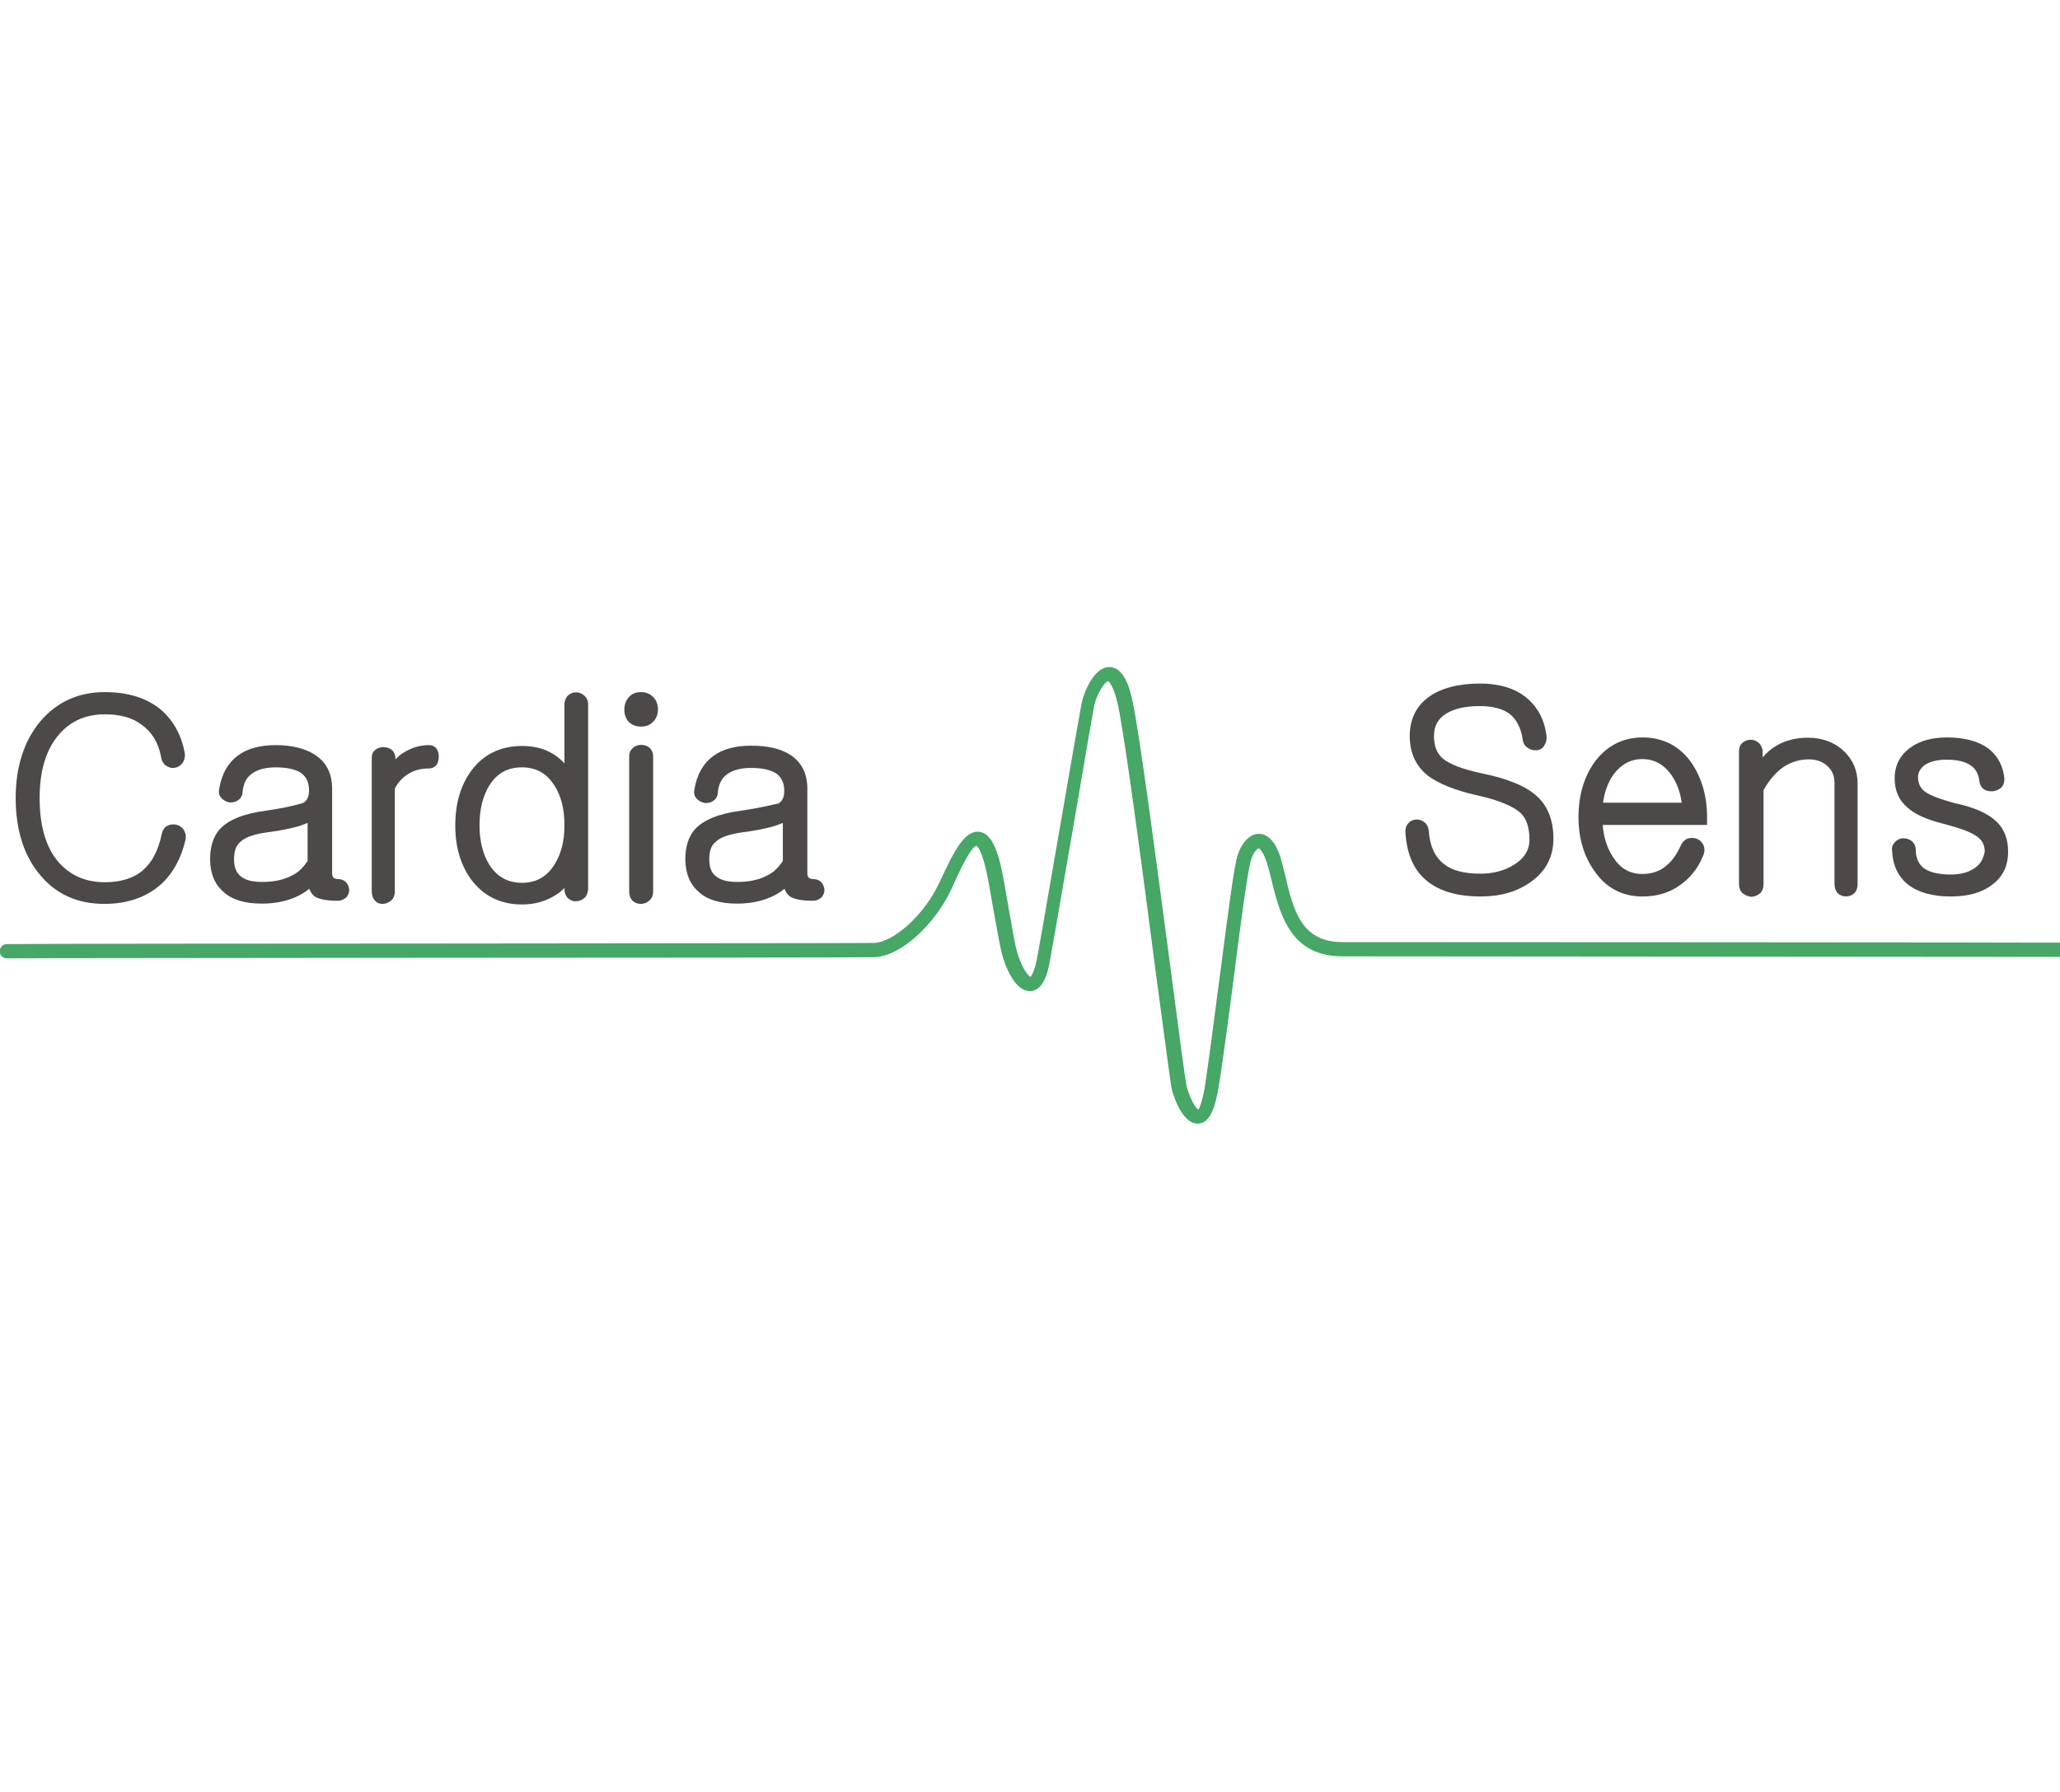
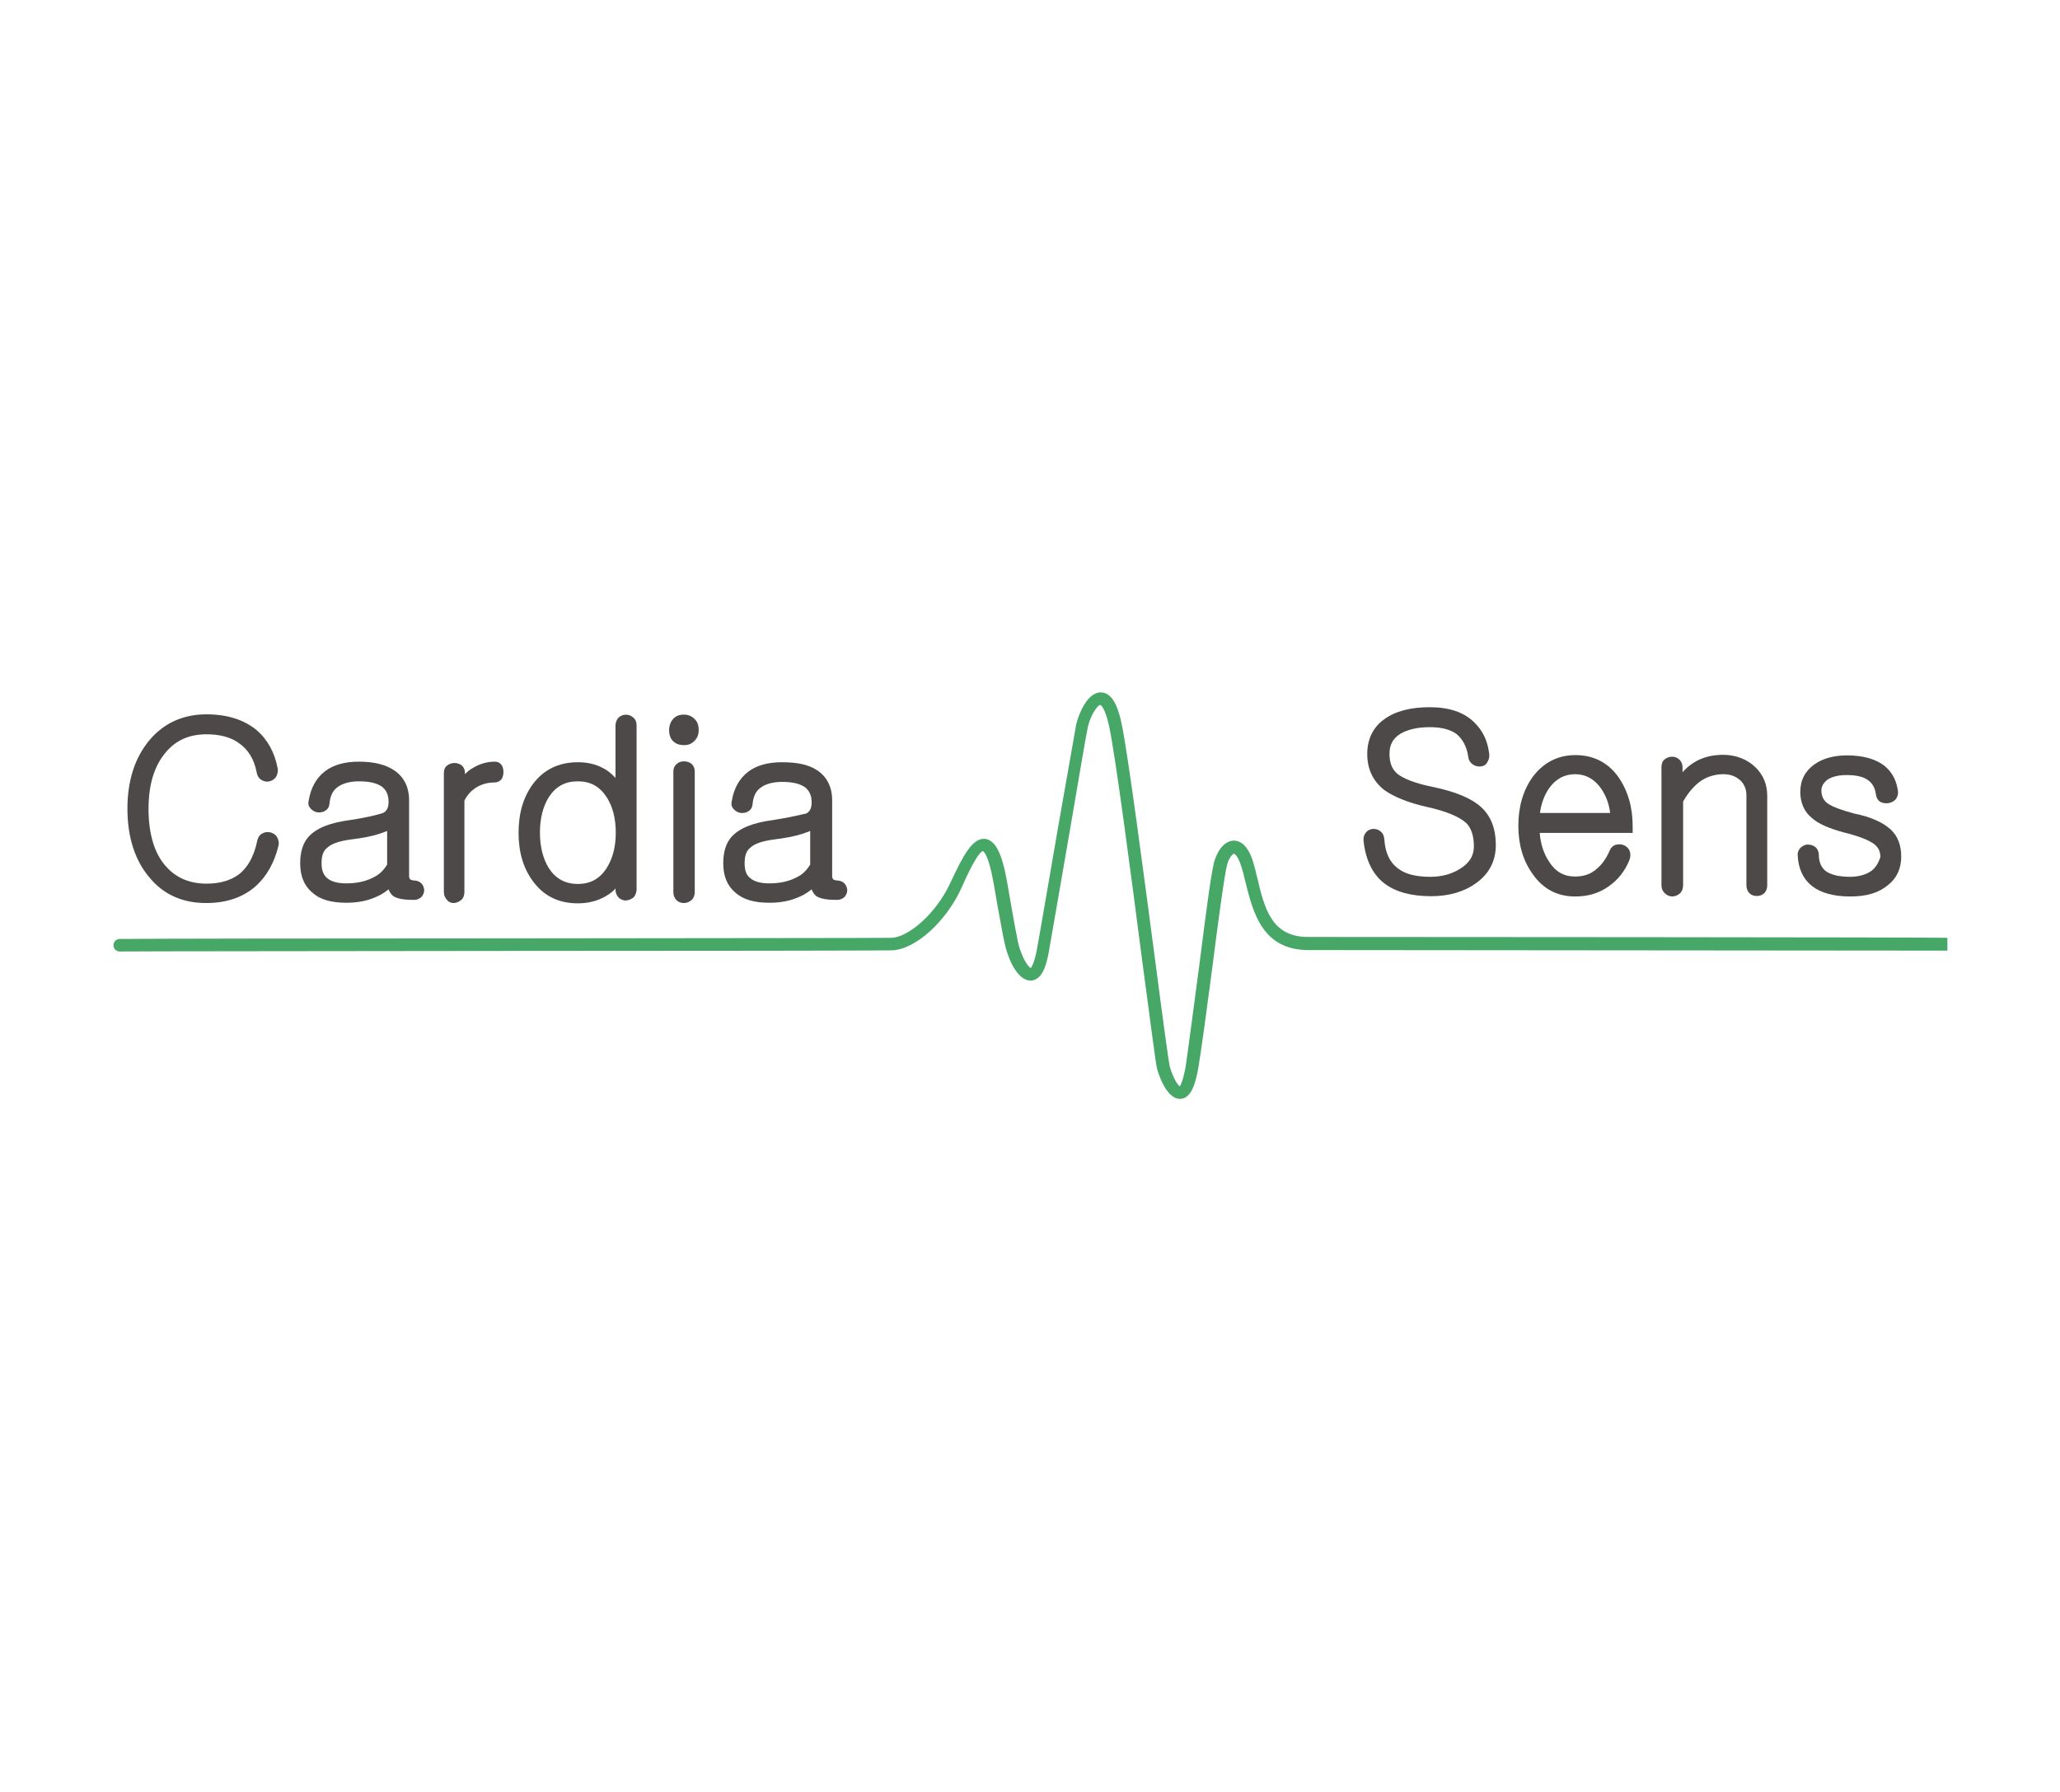
<svg xmlns="http://www.w3.org/2000/svg" version="1.1" id="Calque_1" x="0px" y="0px" viewBox="0 0 722.6 628.4" style="enable-background:new 0 0 722.6 628.4;" xml:space="preserve">
  <style type="text/css">
	.st0{fill:#46A767;}
	.st1{fill:#4D4948;}
</style>
  <g>
-     <path class="st0" d="M470.8,330.5c-14.4,0-17.2-11.4-20-23.5c-0.4-1.4-0.6-2.6-1-3.9c-1.7-7-4.5-10.4-8.1-10.6   c-3.1,0-6,2.7-7.6,7.6c-1.2,3.7-3.1,18.4-6.2,42.2c-2,15.2-4,30.7-5.3,39.2c-1.1,6.2-2.2,7.6-2.2,7.8c-1.1-0.5-3.2-4.5-4.1-8   c-0.5-1.9-3-20.9-5.6-40.9c-4.6-34.7-10.8-82.1-13.4-94.3c-1.1-5.2-3.2-12.1-8.2-12.1l0,0c-5.3,0-8.8,8.6-9.7,12.7   c-0.6,3.1-3.5,19.8-6.8,38.9c-3.4,19.4-7.1,41.3-8.7,49.9c-1.1,6-2.4,7.1-2.4,7.2c-0.7-0.2-2.4-2.4-3.5-5.3   c-1.5-3.6-1.5-3.6-4.4-20l-1.6-9.1c-2-11.1-4.6-16-8.5-16.5c-5.1-0.6-8.8,6.7-13.6,17c-5.7,12.7-16.8,21.8-23.3,22   c-3.9,0.1-79.1,0.1-151.8,0.2c-71,0-144.4,0.1-152.4,0.2c-1.4,0-2.5,1.1-2.5,2.5s1.1,2.5,2.5,2.5l0,0c8-0.1,81.4-0.1,152.3-0.2   c76.1,0,147.9-0.1,151.9-0.2c9.2-0.2,21.6-11.4,27.6-24.9c1.5-3.4,6.2-13.8,8.3-14.2c0.1,0,2.1,1,4.2,12.4l1.6,9.1   c3,16.7,3.1,16.9,4.7,21c1.1,2.7,4.1,8.8,8.6,8.5c4.4-0.4,6-6.3,6.8-11.3c1.6-8.6,5.3-30.6,8.7-49.9c3.1-18.4,6.1-35.7,6.7-38.8   c0.9-4.2,3.7-8.6,4.9-8.7c0,0,1.7,0.7,3.4,8.1c2.6,11.9,8.8,59.3,13.3,93.9c3.4,25.1,5.2,39.4,5.7,41.4c0,0.1,3.1,11.8,9,11.8h0.1   c4.5-0.1,6.1-6.5,7.1-11.9c1.5-8.6,3.5-24.3,5.5-39.4c2.2-17.7,4.9-37.7,6-41.2c1-3.1,2.4-4.1,2.7-4.1c0,0,1.7,0.5,3.4,6.8   c0.4,1.2,0.6,2.5,1,3.9c3,12.2,6.6,27.2,24.9,27.2c18.2,0,251.8,0.2,251.8,0.2v-5C722.5,330.6,489,330.5,470.8,330.5z" />
-     <path class="st1" d="M36.6,317.1c8.2,0,14.8-2.4,19.8-6.8c4.1-3.7,7.1-9,8.6-15.4c0.4-1.5,0.1-2.7-0.5-3.7c-0.6-1-1.5-1.6-2.7-1.9   c-1.1-0.2-2.1-0.1-3.1,0.4c-1.1,0.6-1.7,1.6-2,3c-1.2,6-3.7,10.4-7.3,13.2c-3.2,2.4-7.5,3.6-12.6,3.6c-6.8,0-12.2-2.4-16.3-7.1   c-4.4-5.1-6.6-12.7-6.6-22.4c0-9.5,2.2-16.9,6.6-22.1c4.2-5,9.6-7.3,16.3-7.3c5.1,0,9.5,1.1,12.7,3.5c3.7,2.6,6,6.3,7,11.4   c0.2,1.5,0.9,2.6,1.9,3.2c0.9,0.6,2,0.9,3.1,0.6c1.1-0.2,2-0.9,2.6-1.7c0.6-1,0.9-2.1,0.7-3.4c-1.1-6.2-3.9-11.3-8.2-15.1   c-5-4.2-11.6-6.3-19.9-6.3c-9.2,0-16.8,3.5-22.5,10.2c-5.7,6.8-8.7,15.9-8.7,27c0,11.3,3,20.5,8.7,27.1   C19.7,313.7,27.2,317.1,36.6,317.1z" />
-     <path class="st1" d="M93.3,284.4c-7.8,1-13.3,3.2-16.4,6.7c-2.1,2.5-3.2,6-3.2,10.3c0,4.9,1.6,8.8,4.6,11.4   c3.1,2.9,7.6,4.2,13.6,4.2c4.2,0,8.1-0.7,11.6-2.2c1.7-0.7,3.4-1.7,5-3c0.4,1.1,1,2,1.9,2.7c1.6,1,4.2,1.5,8.1,1.5   c1.2,0,2.2-0.5,3-1.2c0.6-0.7,1-1.6,1-2.7c-0.1-1-0.5-1.9-1.1-2.6c-0.7-0.7-1.7-1.1-2.7-1.1c-0.7,0-1.4-0.2-1.7-0.5   c-0.4-0.4-0.5-0.9-0.5-1.5v-29.7c0-5.3-2-9.3-6-11.9c-3.4-2.2-8-3.4-13.8-3.4c-5.5,0-10,1.2-13.3,3.7c-3.5,2.6-5.7,6.6-6.5,11.6   c-0.4,1.7,0.2,2.7,0.9,3.4c0.7,0.7,1.6,1.2,2.7,1.4h0.4c1,0,1.9-0.2,2.5-0.7c1-0.6,1.6-1.6,1.7-2.9c0.2-2.7,1.2-4.9,2.9-6.2   c1.9-1.6,4.9-2.5,8.7-2.5c4.1,0,7.1,0.7,9.1,2.1c1.7,1.4,2.6,3.2,2.6,6c0,2.2-0.7,3.6-2.1,4.4C104.5,282.2,101.4,283.2,93.3,284.4z    M82.1,301.4c0-2.9,0.7-4.9,2.4-6.2c1.7-1.6,4.9-2.6,9.2-3.2c4.7-0.6,8.5-1.4,11.2-2.2c1.1-0.4,2.1-0.7,3-1.1v13.3   c-1.4,2.2-3.1,4-5.6,5.2c-2.9,1.5-6.3,2.2-10.4,2.2c-3.5,0-6-0.7-7.6-2.1C82.8,306,82.1,304.1,82.1,301.4z" />
-     <path class="st1" d="M134.2,317.1c1,0,2-0.4,2.9-1.1c0.9-0.7,1.4-1.9,1.4-3.2v-36.1c1-2.1,2.5-3.7,4.4-5c2.1-1.4,4.6-2.1,7.5-2.1   c1,0,1.9-0.4,2.5-1c0.7-0.7,1-1.9,1-3.2c-0.1-3.6-2.4-4-3.4-4c-3.2,0-6.1,0.9-8.7,2.5c-1.1,0.6-2.1,1.5-3.1,2.5V266   c0-1.2-0.5-2.4-1.5-3.1c-1.6-1.1-4-1.1-5.6,0.2c-0.9,0.7-1.2,1.7-1.2,2.9v46.8c0,1.2,0.4,2.4,1.2,3.2   C132.1,316.7,133.1,317.1,134.2,317.1z" />
-     <path class="st1" d="M183.1,317.3c4,0,7.6-0.9,10.8-2.7c1.6-0.9,3-1.9,4.1-3.1v0.5c0,1.2,0.4,2.2,1.2,3.1c0.7,0.6,1.6,1.1,2.7,1.1   c1.1,0,2.1-0.4,2.9-1c0.9-0.7,1.4-1.9,1.5-3.2v-64.8c0-1.4-0.5-2.5-1.4-3.2c-1.6-1.5-4-1.5-5.7,0c-0.7,0.7-1.2,1.9-1.2,3.1v20.7   c-1.5-1.6-3.2-3-5.1-3.9c-2.7-1.5-6.1-2.2-9.8-2.2c-7.6,0-13.6,3-17.8,8.7c-3.7,5.1-5.6,11.4-5.6,19.2c0,7.6,1.9,13.9,5.6,19   C169.6,314.3,175.5,317.3,183.1,317.3z M183.1,269.2c4.9,0,8.5,2,11.2,6.1c2.5,3.7,3.7,8.5,3.7,14.2c0,5.6-1.2,10.3-3.7,14.1   c-2.7,4.1-6.3,6.1-11.2,6.1s-8.6-2-11.3-6.1c-2.4-3.7-3.6-8.5-3.6-14.1c0-5.7,1.2-10.4,3.6-14.2   C174.5,271.2,178.1,269.2,183.1,269.2z" />
-     <path class="st1" d="M224.9,254.9c1.9,0,3.2-0.6,4.4-1.9c1-1.1,1.5-2.5,1.5-4.1c0-1.6-0.5-3.1-1.5-4.2c-1.1-1.2-2.6-1.9-4.4-1.9   c-1.9,0-3.4,0.6-4.5,2c-0.9,1.1-1.4,2.6-1.4,4.2s0.5,3,1.4,4.1C221.6,254.3,223,254.9,224.9,254.9z" />
-     <path class="st1" d="M222.1,262.3c-0.6,0.5-1.4,1.4-1.4,3v47.5c0,1.2,0.4,2.4,1.2,3.2c0.7,0.7,1.7,1.1,2.9,1.1   c1.1,0,2.1-0.4,2.9-1.1c0.9-0.7,1.4-1.9,1.4-3.2v-47.6c0-1.2-0.5-2.2-1.4-3C226.2,261,223.5,261,222.1,262.3z" />
-     <path class="st1" d="M260,284.4c-7.8,1-13.3,3.2-16.4,6.7c-2.1,2.5-3.2,6-3.2,10.3c0,4.9,1.6,8.8,4.6,11.4   c3.1,2.9,7.6,4.2,13.6,4.2c4.2,0,8.1-0.7,11.6-2.2c1.7-0.7,3.4-1.7,5-3c0.4,1.1,1,2,1.9,2.7c1.6,1,4.2,1.5,8.1,1.5   c1.2,0,2.2-0.5,3-1.2c0.6-0.7,1-1.6,1-2.7c-0.1-1-0.5-1.9-1.1-2.6c-0.7-0.7-1.7-1.1-2.7-1.1c-0.7,0-1.4-0.2-1.7-0.5   c-0.4-0.4-0.5-0.9-0.5-1.5v-29.7c0-5.3-2-9.3-6-11.9c-3.4-2.2-8-3.2-13.8-3.2c-5.5,0-10,1.2-13.3,3.7c-3.5,2.6-5.7,6.6-6.5,11.6   c-0.4,1.7,0.2,2.7,0.9,3.4c0.7,0.7,1.6,1.2,2.7,1.4h0.4c1,0,1.9-0.2,2.5-0.7c1-0.6,1.6-1.6,1.7-2.9c0.2-2.7,1.2-4.9,2.9-6.2   c1.9-1.6,4.9-2.5,8.7-2.5c4.1,0,7.1,0.7,9.1,2.1c1.7,1.4,2.6,3.2,2.6,6c0,2.2-0.7,3.6-2.1,4.4C271.2,282.2,268,283.2,260,284.4z    M248.8,301.4c0-2.9,0.7-4.9,2.4-6.2c1.7-1.6,4.9-2.6,9.2-3.2c4.7-0.6,8.5-1.4,11.2-2.2c1.1-0.4,2.1-0.7,3-1.1v13.3   c-1.4,2.2-3.1,4-5.6,5.2c-2.9,1.5-6.3,2.2-10.4,2.2c-3.5,0-6-0.7-7.6-2.1C249.4,306,248.8,304.1,248.8,301.4z" />
-     <path class="st1" d="M501,309.4c4.4,3.4,10.6,5.1,18.4,5.1c7,0,12.9-1.7,17.7-5.2c5.2-3.7,7.8-8.8,7.8-15.1   c0-6.3-1.9-11.3-5.7-14.8c-3.9-3.6-10.2-6.2-19.4-8.1c-6.6-1.4-11.1-3.1-13.6-5.1c-2.2-1.9-3.2-4.5-3.2-8c0-3.5,1.4-6,4.2-7.8   c2.7-1.7,6.7-2.7,11.7-2.7c4.6,0,8.1,0.9,10.6,2.7c2.4,1.9,4,4.9,4.6,8.8c0.1,1.4,0.7,2.4,1.7,3.1c0.9,0.6,1.7,0.9,2.7,0.9h0.5   c1.2-0.1,2.2-0.7,2.7-1.7c0.7-1,1-2.4,0.7-3.9c-0.7-4.9-2.7-8.8-5.8-11.8c-4.1-4-10-6-17.5-6c-7.5,0-13.6,1.6-17.9,4.7   c-4.5,3.2-6.7,8-6.7,13.7c0,6,2.2,10.7,6.6,14.1c3.6,2.6,9.3,5,17,6.7c7.7,1.7,12.8,3.9,15.4,6.3c2,2,3,5.1,3,9.3   c0,3.7-1.9,6.7-5.8,9c-3.4,2-7.2,2.9-11.4,2.9c-5.7,0-10-1.1-12.8-3.4c-3.1-2.4-4.9-6.1-5.3-11.4c-0.1-1.4-0.6-2.5-1.5-3.2   c-0.7-0.6-1.6-1-2.6-1h-0.4c-1,0.1-2,0.5-2.6,1.2c-0.9,0.9-1.2,2.1-1.1,3.5C493.5,300,496.2,305.8,501,309.4z" />
-     <path class="st1" d="M576.1,314.5c5,0,9.3-1.2,13.1-3.9c3.6-2.5,6.5-6,8.3-10.6c0.5-1.2,0.5-2.5,0-3.6c-0.5-1-1.2-1.7-2.2-2.1   c-1.1-0.4-2-0.5-3.4-0.1c-1.1,0.5-1.9,1.4-2.4,2.6c-1.4,3-3,5.3-4.9,6.8c-2.2,2-5.1,3-8.5,3c-4.4,0-7.7-1.9-10.2-5.8   c-2.1-3.1-3.4-7-3.7-11.4h36.6v-2.7c0-7.5-1.9-13.9-5.6-19.3c-4.2-5.8-10-8.7-17-8.7s-12.7,3-16.9,8.7c-3.7,5.2-5.6,11.7-5.6,19.2   c0,7.5,1.9,13.8,5.6,19C563.4,311.5,569,314.5,576.1,314.5z M576.1,266.3c4.2,0,7.6,1.9,10.2,5.6c2,2.9,3.1,6.1,3.6,9.7h-27.6   c0.5-3.7,1.7-7,3.6-9.8C568.6,268.2,571.9,266.3,576.1,266.3z" />
-     <path class="st1" d="M614.5,314.6L614.5,314.6L614.5,314.6c1.1-0.1,2-0.5,2.9-1.2c0.9-0.9,1.2-2,1.2-3.4v-32.8   c2-3.6,4.4-6.3,7.1-8.2c2.6-1.7,5.6-2.6,8.8-2.6c2.9,0,5.1,0.9,6.8,2.6c1.5,1.5,2.2,3.4,2.2,5.7v35.5c0,1.2,0.4,2.4,1.2,3.2   c1.5,1.4,4,1.5,5.7,0c0.9-0.9,1.2-2,1.2-3.2v-35.3c0-4.4-1.5-8.1-4.5-11.1c-3.2-3.2-7.6-5-12.9-5c-4.1,0-7.8,0.9-10.9,2.7   c-1.9,1.1-3.6,2.5-5,4.2v-1.9c0-1.2-0.5-2.4-1.4-3.2c-1.6-1.5-4.1-1.4-5.7,0c-0.9,0.7-1.2,1.9-1.2,3.1v46.4c0,1.4,0.4,2.4,1.2,3.2   C612.3,314.1,613.3,314.6,614.5,314.6z" />
-     <path class="st1" d="M693,304.3c-2.1,1.6-5,2.5-8.7,2.5c-4.5,0-7.8-0.9-9.7-2.4c-1.7-1.5-2.6-3.5-2.6-6.5c-0.1-1.2-0.6-2.2-1.5-2.9   c-0.7-0.5-1.5-0.9-2.7-0.9c-1.1-0.1-2.1,0.4-2.9,1.1c-0.9,0.9-1.4,1.9-1.2,3.1c0.2,5.2,2.1,9.3,5.7,12.1c3.5,2.7,8.6,4.1,14.9,4.1   c6.5,0,11.4-1.5,15.1-4.6c3.4-2.7,5-6.5,5-11.1c0-4.5-1.4-8.1-4.2-10.7c-2.9-2.7-7.6-4.9-14.4-6.3c-5.1-1.4-8.7-2.7-10.6-4.1   c-1.6-1.2-2.4-2.9-2.4-5.1c0-1.7,0.9-3.2,2.6-4.4c1.9-1.1,4.4-1.7,7.3-1.7c3.9,0,6.8,0.7,8.7,2.1c1.7,1.2,2.6,3,2.9,5.3   c0.1,1.2,0.6,2.2,1.6,3c0.7,0.5,1.6,0.7,2.6,0.7h0.5c1.1-0.1,2.1-0.6,2.9-1.2c0.9-0.9,1.2-2,1.2-3.2c-0.4-4.1-2-7.5-5-10.1   c-3.5-2.9-8.6-4.4-15.1-4.4c-5.3,0-9.7,1.2-12.9,3.6c-3.6,2.6-5.5,6.2-5.5,10.8c0,4.2,1.5,7.7,4.5,10.2c2.6,2.4,6.7,4.2,12.6,5.7   c5.8,1.5,10,3,12.1,4.7c1.6,1.2,2.4,2.9,2.4,5C695.8,301,694.9,302.9,693,304.3z" />
+     <path class="st0" d="M458.8,328.7c-12.8,0-15.3-10.1-17.8-20.9c-0.4-1.2-0.5-2.3-0.9-3.5c-1.5-6.2-4-9.3-7.2-9.4   c-2.8,0-5.3,2.4-6.8,6.8c-1.1,3.3-2.8,16.4-5.5,37.6c-1.8,13.5-3.6,27.3-4.7,34.9c-1,5.5-2,6.8-2,6.9c-1-0.4-2.8-4-3.6-7.1   c-0.4-1.7-2.7-18.6-5-36.4c-4.1-30.9-9.6-73.1-11.9-83.9c-1-4.6-2.8-10.8-7.3-10.8l0,0c-4.7,0-7.8,7.7-8.6,11.3   c-0.5,2.8-3.1,17.6-6.1,34.6c-3,17.3-6.3,36.8-7.7,44.4c-1,5.3-2.1,6.3-2.1,6.4c-0.6-0.2-2.1-2.1-3.1-4.7   c-1.3-3.2-1.3-3.2-3.9-17.8l-1.4-8.1c-1.8-9.9-4.1-14.2-7.6-14.7c-4.5-0.5-7.8,6-12.1,15.1c-5.1,11.3-15,19.4-20.7,19.6   c-3.5,0.1-70.4,0.1-135.1,0.2c-63.2,0-128.5,0.1-135.7,0.2c-1.2,0-2.2,1-2.2,2.2s1,2.2,2.2,2.2l0,0c7.1-0.1,72.5-0.1,135.6-0.2   c67.7,0,131.7-0.1,135.2-0.2c8.2-0.2,19.2-10.1,24.6-22.2c1.3-3,5.5-12.3,7.4-12.6c0.1,0,1.9,0.9,3.7,11l1.4,8.1   c2.7,14.9,2.8,15,4.2,18.7c1,2.4,3.6,7.8,7.7,7.6c3.9-0.4,5.3-5.6,6.1-10.1c1.4-7.7,4.7-27.2,7.7-44.4c2.8-16.4,5.4-31.8,6-34.5   c0.8-3.7,3.3-7.7,4.4-7.7c0,0,1.5,0.6,3,7.2c2.3,10.6,7.8,52.8,11.8,83.6c3,22.3,4.6,35.1,5.1,36.9c0,0.1,2.8,10.5,8,10.5h0.1   c4-0.1,5.4-5.8,6.3-10.6c1.3-7.7,3.1-21.6,4.9-35.1c2-15.8,4.4-33.6,5.3-36.7c0.9-2.8,2.1-3.6,2.4-3.6c0,0,1.5,0.4,3,6.1   c0.4,1.1,0.5,2.2,0.9,3.5c2.7,10.9,5.9,24.2,22.2,24.2c16.2,0,224.1,0.2,224.1,0.2v-4.5C682.8,328.8,475,328.7,458.8,328.7z" />
+     <path class="st1" d="M72.3,316.8c7.3,0,13.2-2.1,17.6-6.1c3.6-3.3,6.3-8,7.7-13.7c0.4-1.3,0.1-2.4-0.4-3.3s-1.3-1.4-2.4-1.7   c-1-0.2-1.9-0.1-2.8,0.4c-1,0.5-1.5,1.4-1.8,2.7c-1.1,5.3-3.3,9.3-6.5,11.7c-2.8,2.1-6.7,3.2-11.2,3.2c-6.1,0-10.9-2.1-14.5-6.3   c-3.9-4.5-5.9-11.3-5.9-19.9c0-8.5,2-15,5.9-19.7c3.7-4.5,8.5-6.5,14.5-6.5c4.5,0,8.5,1,11.3,3.1c3.3,2.3,5.3,5.6,6.2,10.1   c0.2,1.3,0.8,2.3,1.7,2.8c0.8,0.5,1.8,0.8,2.8,0.5c1-0.2,1.8-0.8,2.3-1.5c0.5-0.9,0.8-1.9,0.6-3c-1-5.5-3.5-10.1-7.3-13.4   c-4.5-3.7-10.3-5.6-17.7-5.6c-8.2,0-15,3.1-20,9.1c-5.1,6.1-7.7,14.2-7.7,24c0,10.1,2.7,18.2,7.7,24.1   C57.2,313.7,63.9,316.8,72.3,316.8z" />
+     <path class="st1" d="M122.7,287.7c-6.9,0.9-11.8,2.8-14.6,6c-1.9,2.2-2.8,5.3-2.8,9.2c0,4.4,1.4,7.8,4.1,10.1   c2.8,2.6,6.8,3.7,12.1,3.7c3.7,0,7.2-0.6,10.3-2c1.5-0.6,3-1.5,4.5-2.7c0.4,1,0.9,1.8,1.7,2.4c1.4,0.9,3.7,1.3,7.2,1.3   c1.1,0,2-0.4,2.7-1.1c0.5-0.6,0.9-1.4,0.9-2.4c-0.1-0.9-0.4-1.7-1-2.3c-0.6-0.6-1.5-1-2.4-1c-0.6,0-1.2-0.2-1.5-0.4   c-0.4-0.4-0.4-0.8-0.4-1.3v-26.4c0-4.7-1.8-8.3-5.3-10.6c-3-2-7.1-3-12.3-3c-4.9,0-8.9,1.1-11.8,3.3c-3.1,2.3-5.1,5.9-5.8,10.3   c-0.4,1.5,0.2,2.4,0.8,3c0.6,0.6,1.4,1.1,2.4,1.2h0.4c0.9,0,1.7-0.2,2.2-0.6c0.9-0.5,1.4-1.4,1.5-2.6c0.2-2.4,1.1-4.4,2.6-5.5   c1.7-1.4,4.4-2.2,7.7-2.2c3.6,0,6.3,0.6,8.1,1.9c1.5,1.2,2.3,2.8,2.3,5.3c0,2-0.6,3.2-1.9,3.9C132.7,285.7,129.9,286.6,122.7,287.7   z M112.8,302.8c0-2.6,0.6-4.4,2.1-5.5c1.5-1.4,4.4-2.3,8.2-2.8c4.2-0.5,7.6-1.2,10-2c1-0.4,1.9-0.6,2.7-1v11.8   c-1.2,2-2.8,3.6-5,4.6c-2.6,1.3-5.6,2-9.3,2c-3.1,0-5.3-0.6-6.8-1.9C113.4,306.9,112.8,305.2,112.8,302.8z" />
+     <path class="st1" d="M159.1,316.8c0.9,0,1.8-0.4,2.6-1s1.2-1.7,1.2-2.8v-32.1c0.9-1.9,2.2-3.3,3.9-4.5c1.9-1.2,4.1-1.9,6.7-1.9   c0.9,0,1.7-0.4,2.2-0.9c0.6-0.6,0.9-1.7,0.9-2.8c-0.1-3.2-2.1-3.6-3-3.6c-2.8,0-5.4,0.8-7.7,2.2c-1,0.5-1.9,1.3-2.8,2.2v-0.4   c0-1.1-0.4-2.1-1.3-2.8c-1.4-1-3.6-1-5,0.2c-0.8,0.6-1.1,1.5-1.1,2.6v41.7c0,1.1,0.4,2.1,1.1,2.8   C157.3,316.4,158.2,316.8,159.1,316.8z" />
+     <path class="st1" d="M202.7,316.9c3.6,0,6.8-0.8,9.6-2.4c1.4-0.8,2.7-1.7,3.6-2.8v0.4c0,1.1,0.4,2,1.1,2.8c0.6,0.5,1.4,1,2.4,1   c1,0,1.9-0.4,2.6-0.9c0.8-0.6,1.2-1.7,1.3-2.8v-57.7c0-1.2-0.4-2.2-1.2-2.8c-1.4-1.3-3.6-1.3-5.1,0c-0.6,0.6-1.1,1.7-1.1,2.8v18.4   c-1.3-1.4-2.8-2.7-4.5-3.5c-2.4-1.3-5.4-2-8.7-2c-6.8,0-12.1,2.7-15.8,7.7c-3.3,4.5-5,10.1-5,17.1c0,6.8,1.7,12.4,5,16.9   C190.7,314.3,195.9,316.9,202.7,316.9z M202.7,274.1c4.4,0,7.6,1.8,10,5.4c2.2,3.3,3.3,7.6,3.3,12.6c0,5-1.1,9.2-3.3,12.6   c-2.4,3.6-5.6,5.4-10,5.4s-7.7-1.8-10.1-5.4c-2.1-3.3-3.2-7.6-3.2-12.6c0-5.1,1.1-9.3,3.2-12.6C195,275.9,198.2,274.1,202.7,274.1z   " />
+     <path class="st1" d="M239.9,261.4c1.7,0,2.8-0.5,3.9-1.7c0.9-1,1.3-2.2,1.3-3.6c0-1.4-0.4-2.8-1.3-3.7c-1-1.1-2.3-1.7-3.9-1.7   c-1.7,0-3,0.5-4,1.8c-0.8,1-1.2,2.3-1.2,3.7c0,1.4,0.4,2.7,1.2,3.6C236.9,260.9,238.2,261.4,239.9,261.4z" />
+     <path class="st1" d="M237.4,268c-0.5,0.4-1.2,1.2-1.2,2.7v42.3c0,1.1,0.4,2.1,1.1,2.8c0.6,0.6,1.5,1,2.6,1c1,0,1.9-0.4,2.6-1   c0.8-0.6,1.2-1.7,1.2-2.8v-42.4c0-1.1-0.4-2-1.2-2.7C241,266.8,238.6,266.8,237.4,268z" />
+     <path class="st1" d="M271.1,287.7c-6.9,0.9-11.8,2.8-14.6,6c-1.9,2.2-2.8,5.3-2.8,9.2c0,4.4,1.4,7.8,4.1,10.1   c2.8,2.6,6.8,3.7,12.1,3.7c3.7,0,7.2-0.6,10.3-2c1.5-0.6,3-1.5,4.5-2.7c0.4,1,0.9,1.8,1.7,2.4c1.4,0.9,3.7,1.3,7.2,1.3   c1.1,0,2-0.4,2.7-1.1c0.5-0.6,0.9-1.4,0.9-2.4c-0.1-0.9-0.4-1.7-1-2.3c-0.6-0.6-1.5-1-2.4-1c-0.6,0-1.2-0.2-1.5-0.4   c-0.4-0.4-0.4-0.8-0.4-1.3v-26.4c0-4.7-1.8-8.3-5.3-10.6c-3-2-7.1-2.8-12.3-2.8c-4.9,0-8.9,1.1-11.8,3.3c-3.1,2.3-5.1,5.9-5.8,10.3   c-0.4,1.5,0.2,2.4,0.8,3c0.6,0.6,1.4,1.1,2.4,1.2h0.4c0.9,0,1.7-0.2,2.2-0.6c0.9-0.5,1.4-1.4,1.5-2.6c0.2-2.4,1.1-4.4,2.6-5.5   c1.7-1.4,4.4-2.2,7.7-2.2c3.6,0,6.3,0.6,8.1,1.9c1.5,1.2,2.3,2.8,2.3,5.3c0,2-0.6,3.2-1.9,3.9C281.1,285.7,278.2,286.6,271.1,287.7   z M261.2,302.8c0-2.6,0.6-4.4,2.1-5.5c1.5-1.4,4.4-2.3,8.2-2.8c4.2-0.5,7.6-1.2,10-2c1-0.4,1.9-0.6,2.7-1v11.8   c-1.2,2-2.8,3.6-5,4.6c-2.6,1.3-5.6,2-9.3,2c-3.1,0-5.3-0.6-6.8-1.9C261.7,306.9,261.2,305.2,261.2,302.8z" />
+     <path class="st1" d="M485.6,309.9c3.9,3,9.4,4.5,16.4,4.5c6.2,0,11.5-1.5,15.8-4.6c4.6-3.3,6.9-7.8,6.9-13.4   c0-5.6-1.7-10.1-5.1-13.2c-3.5-3.2-9.1-5.5-17.3-7.2c-5.9-1.2-9.9-2.8-12.1-4.5c-2-1.7-2.8-4-2.8-7.1s1.2-5.3,3.7-6.9   c2.4-1.5,6-2.4,10.4-2.4c4.1,0,7.2,0.8,9.4,2.4c2.1,1.7,3.6,4.4,4.1,7.8c0.1,1.2,0.6,2.1,1.5,2.8c0.8,0.5,1.5,0.8,2.4,0.8h0.4   c1.1-0.1,2-0.6,2.4-1.5c0.6-0.9,0.9-2.1,0.6-3.5c-0.6-4.4-2.4-7.8-5.2-10.5c-3.6-3.6-8.9-5.3-15.6-5.3s-12.1,1.4-15.9,4.2   c-4,2.8-6,7.1-6,12.2c0,5.3,2,9.5,5.9,12.6c3.2,2.3,8.3,4.5,15.1,6s11.4,3.5,13.7,5.6c1.8,1.8,2.7,4.5,2.7,8.3c0,3.3-1.7,6-5.2,8   c-3,1.8-6.4,2.6-10.1,2.6c-5.1,0-8.9-1-11.4-3c-2.8-2.1-4.4-5.4-4.7-10.1c-0.1-1.2-0.5-2.2-1.3-2.8c-0.6-0.5-1.4-0.9-2.3-0.9h-0.4   c-0.9,0.1-1.8,0.4-2.3,1.1c-0.8,0.8-1.1,1.9-1,3.1C479,301.5,481.4,306.7,485.6,309.9z" />
+     <path class="st1" d="M552.5,314.5c4.5,0,8.3-1.1,11.7-3.5c3.2-2.2,5.8-5.3,7.4-9.4c0.4-1.1,0.4-2.2,0-3.2c-0.4-0.9-1.1-1.5-2-1.9   c-1-0.4-1.8-0.4-3-0.1c-1,0.4-1.7,1.2-2.1,2.3c-1.2,2.7-2.7,4.7-4.4,6.1c-2,1.8-4.5,2.7-7.6,2.7c-3.9,0-6.9-1.7-9.1-5.2   c-1.9-2.8-3-6.2-3.3-10.1h32.6v-2.4c0-6.7-1.7-12.4-5-17.2c-3.7-5.2-8.9-7.7-15.1-7.7s-11.3,2.7-15,7.7c-3.3,4.6-5,10.4-5,17.1   s1.7,12.3,5,16.9C541.2,311.8,546.2,314.5,552.5,314.5z M552.5,271.6c3.7,0,6.8,1.7,9.1,5c1.8,2.6,2.8,5.4,3.2,8.6h-24.6   c0.4-3.3,1.5-6.2,3.2-8.7C545.8,273.2,548.8,271.6,552.5,271.6z" />
+     <path class="st1" d="M586.7,314.5L586.7,314.5L586.7,314.5c1-0.1,1.8-0.4,2.6-1.1c0.8-0.8,1.1-1.8,1.1-3v-29.2   c1.8-3.2,3.9-5.6,6.3-7.3c2.3-1.5,5-2.3,7.8-2.3c2.6,0,4.5,0.8,6.1,2.3c1.3,1.3,2,3,2,5.1v31.6c0,1.1,0.4,2.1,1.1,2.8   c1.3,1.2,3.6,1.3,5.1,0c0.8-0.8,1.1-1.8,1.1-2.8v-31.4c0-3.9-1.3-7.2-4-9.9c-2.8-2.8-6.8-4.5-11.5-4.5c-3.6,0-6.9,0.8-9.7,2.4   c-1.7,1-3.2,2.2-4.5,3.7v-1.7c0-1.1-0.4-2.1-1.2-2.8c-1.4-1.3-3.6-1.2-5.1,0c-0.8,0.6-1.1,1.7-1.1,2.8v41.3c0,1.2,0.4,2.1,1.1,2.8   C584.7,314.1,585.6,314.5,586.7,314.5z" />
+     <path class="st1" d="M656.6,305.4c-1.9,1.4-4.5,2.2-7.7,2.2c-4,0-6.9-0.8-8.6-2.1c-1.5-1.3-2.3-3.1-2.3-5.8c-0.1-1.1-0.5-2-1.3-2.6   c-0.6-0.4-1.3-0.8-2.4-0.8c-1-0.1-1.9,0.4-2.6,1c-0.8,0.8-1.2,1.7-1.1,2.8c0.2,4.6,1.9,8.3,5.1,10.8c3.1,2.4,7.7,3.6,13.3,3.6   c5.8,0,10.1-1.3,13.4-4.1c3-2.4,4.5-5.8,4.5-9.9c0-4-1.2-7.2-3.7-9.5c-2.6-2.4-6.8-4.4-12.8-5.6c-4.5-1.2-7.7-2.4-9.4-3.6   c-1.4-1.1-2.1-2.6-2.1-4.5c0-1.5,0.8-2.8,2.3-3.9c1.7-1,3.9-1.5,6.5-1.5c3.5,0,6.1,0.6,7.7,1.9c1.5,1.1,2.3,2.7,2.6,4.7   c0.1,1.1,0.5,2,1.4,2.7c0.6,0.4,1.4,0.6,2.3,0.6h0.4c1-0.1,1.9-0.5,2.6-1.1c0.8-0.8,1.1-1.8,1.1-2.8c-0.4-3.6-1.8-6.7-4.5-9   c-3.1-2.6-7.7-3.9-13.4-3.9c-4.7,0-8.6,1.1-11.5,3.2c-3.2,2.3-4.9,5.5-4.9,9.6c0,3.7,1.3,6.9,4,9.1c2.3,2.1,6,3.7,11.2,5.1   c5.2,1.3,8.9,2.7,10.8,4.2c1.4,1.1,2.1,2.6,2.1,4.5C659,302.4,658.2,304.1,656.6,305.4z" />
  </g>
</svg>
